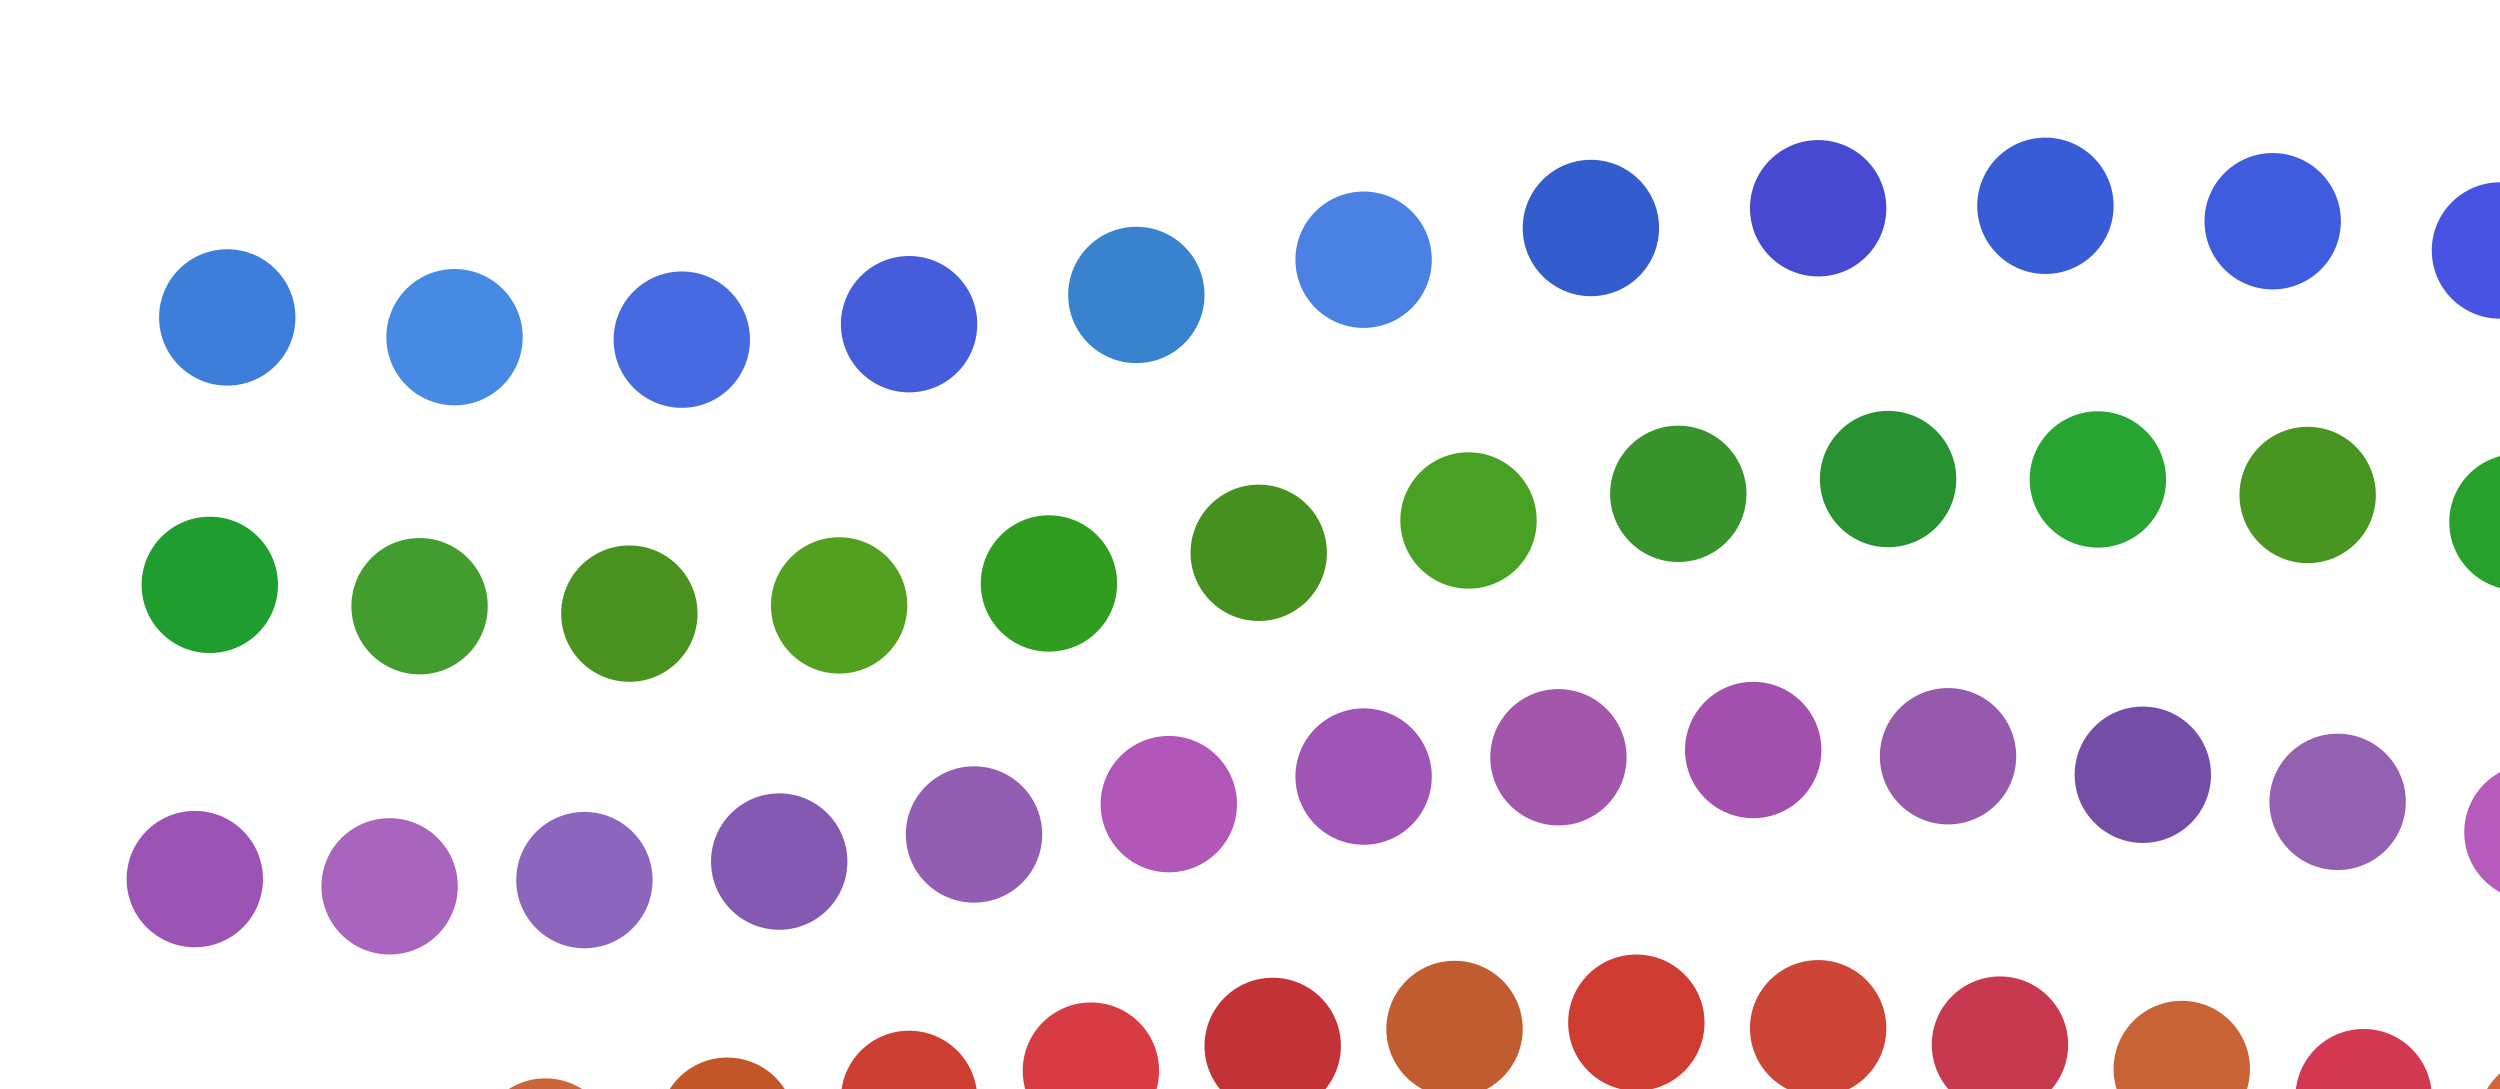
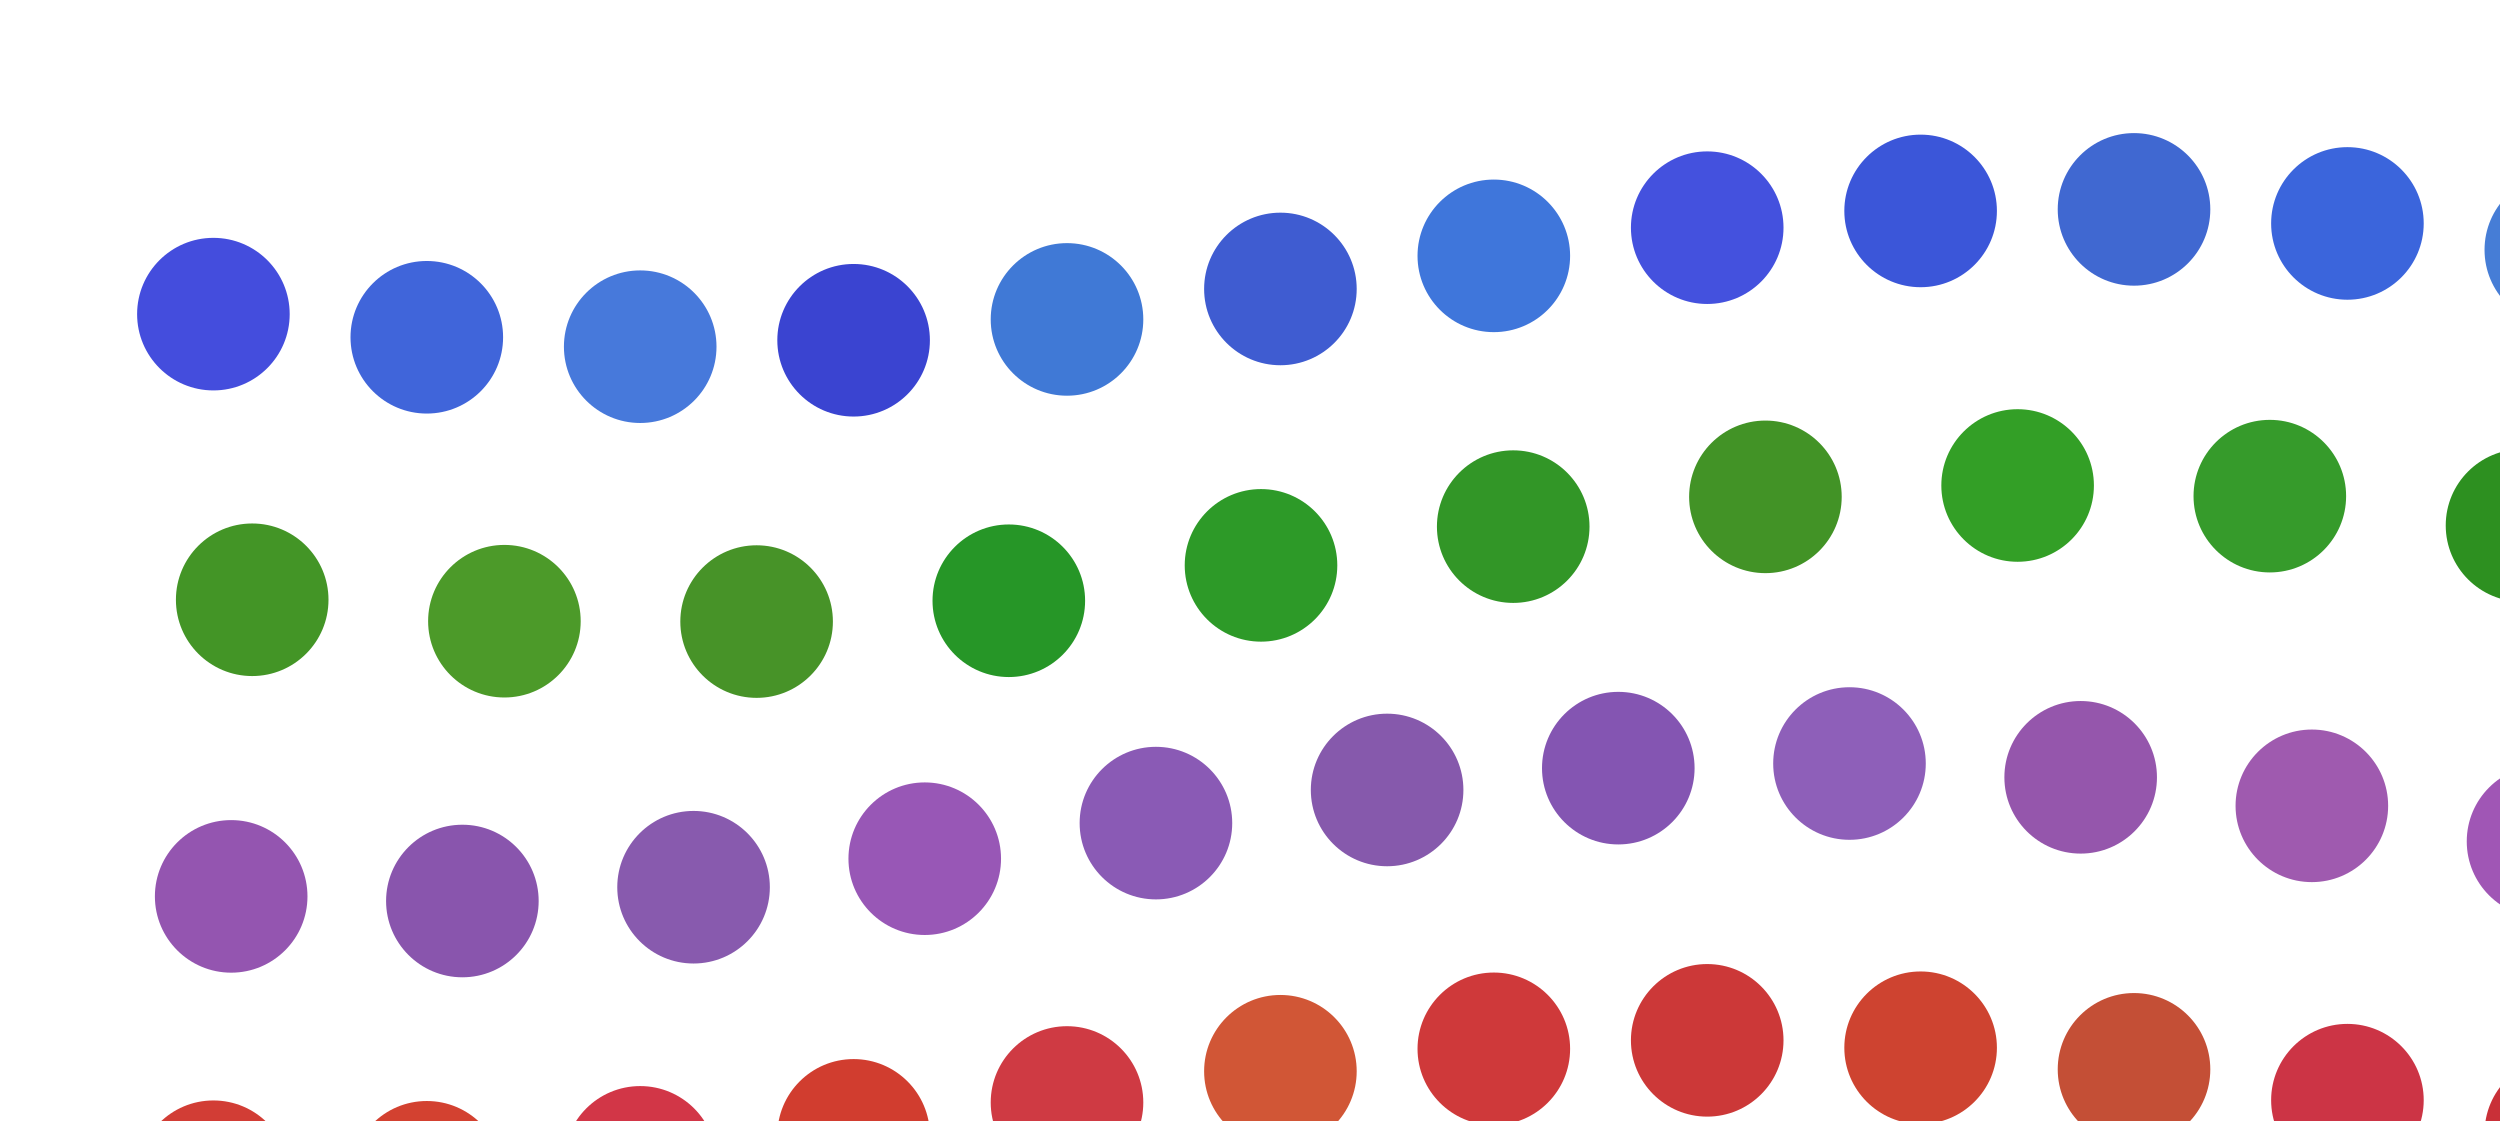
<svg xmlns="http://www.w3.org/2000/svg" baseProfile="full" height="100%" version="1.1" width="100%">
  <defs />
-   <circle cx="16.667" cy="23.279" fill="#3c7eda" r="5" />
-   <circle cx="33.333" cy="24.727" fill="#478ae4" r="5" />
-   <circle cx="50.0" cy="24.908" fill="#486ae0" r="5" />
-   <circle cx="66.667" cy="23.775" fill="#455cdb" r="5" />
-   <circle cx="83.333" cy="21.629" fill="#3983ce" r="5" />
-   <circle cx="100.0" cy="19.047" fill="#4b81e2" r="5" />
-   <circle cx="116.667" cy="16.721" fill="#335dcc" r="5" />
-   <circle cx="133.333" cy="15.273" fill="#474ad0" r="5" />
-   <circle cx="150.0" cy="15.092" fill="#375cd6" r="5" />
-   <circle cx="166.667" cy="16.225" fill="#3f5bde" r="5" />
-   <circle cx="183.333" cy="18.371" fill="#4753e2" r="5" />
-   <circle cx="15.385" cy="42.892" fill="#209d2f" r="5" />
-   <circle cx="30.769" cy="44.456" fill="#429d2e" r="5" />
-   <circle cx="46.154" cy="45" fill="#499220" r="5" />
-   <circle cx="61.538" cy="44.398" fill="#53a021" r="5" />
-   <circle cx="76.923" cy="42.789" fill="#309d21" r="5" />
-   <circle cx="92.308" cy="40.54" fill="#469020" r="5" />
-   <circle cx="107.692" cy="38.169" fill="#49a124" r="5" />
-   <circle cx="123.077" cy="36.216" fill="#39932c" r="5" />
-   <circle cx="138.462" cy="35.131" fill="#289232" r="5" />
-   <circle cx="153.846" cy="35.161" fill="#27a432" r="5" />
-   <circle cx="169.231" cy="36.299" fill="#489522" r="5" />
-   <circle cx="184.615" cy="38.286" fill="#27a12c" r="5" />
-   <circle cx="14.286" cy="64.467" fill="#9b54b4" r="5" />
-   <circle cx="28.571" cy="64.999" fill="#a965bd" r="5" />
-   <circle cx="42.857" cy="64.541" fill="#8c65bd" r="5" />
-   <circle cx="57.143" cy="63.184" fill="#8459b1" r="5" />
-   <circle cx="71.429" cy="61.196" fill="#935db4" r="5" />
-   <circle cx="85.714" cy="58.971" fill="#b157b9" r="5" />
-   <circle cx="100.0" cy="56.95" fill="#9e55b5" r="5" />
-   <circle cx="114.286" cy="55.533" fill="#a357aa" r="5" />
-   <circle cx="128.571" cy="55.001" fill="#a34fae" r="5" />
-   <circle cx="142.857" cy="55.459" fill="#965aad" r="5" />
-   <circle cx="157.143" cy="56.816" fill="#744da6" r="5" />
-   <circle cx="171.429" cy="58.804" fill="#9460b2" r="5" />
-   <circle cx="185.714" cy="61.029" fill="#b65bbe" r="5" />
-   <circle cx="13.333" cy="84.877" fill="#cf4a37" r="5" />
-   <circle cx="26.667" cy="84.904" fill="#ca5f31" r="5" />
-   <circle cx="40.0" cy="84.082" fill="#ca6639" r="5" />
-   <circle cx="53.333" cy="82.555" fill="#c25627" r="5" />
-   <circle cx="66.667" cy="80.586" fill="#cd3f33" r="5" />
-   <circle cx="80.0" cy="78.516" fill="#d73b44" r="5" />
-   <circle cx="93.333" cy="76.702" fill="#c13337" r="5" />
-   <circle cx="106.667" cy="75.459" fill="#c15b30" r="5" />
-   <circle cx="120.0" cy="75" fill="#ce3c32" r="5" />
-   <circle cx="133.333" cy="75.407" fill="#cc4536" r="5" />
-   <circle cx="146.667" cy="76.607" fill="#c7394f" r="5" />
-   <circle cx="160.0" cy="78.394" fill="#c76334" r="5" />
-   <circle cx="173.333" cy="80.459" fill="#d33852" r="5" />
-   <circle cx="186.667" cy="82.444" fill="#d2673b" r="5" />
+   <circle cx="30.769" cy="45.294" fill="#444ddd" r="11" />
+   <circle cx="61.538" cy="48.63" fill="#4065da" r="11" />
+   <circle cx="92.308" cy="49.989" fill="#4779db" r="11" />
+   <circle cx="123.077" cy="49.06" fill="#3a44d1" r="11" />
+   <circle cx="153.846" cy="46.055" fill="#4079d6" r="11" />
+   <circle cx="184.615" cy="41.663" fill="#3f5cd1" r="11" />
+   <circle cx="215.385" cy="36.89" fill="#3f76db" r="11" />
+   <circle cx="246.154" cy="32.829" fill="#4451de" r="11" />
+   <circle cx="276.923" cy="30.412" fill="#3b56d9" r="11" />
+   <circle cx="307.692" cy="30.19" fill="#4068d1" r="11" />
+   <circle cx="338.462" cy="32.216" fill="#3b65dc" r="11" />
+   <circle cx="369.231" cy="36.026" fill="#467dd6" r="11" />
+   <circle cx="36.364" cy="86.477" fill="#439526" r="11" />
+   <circle cx="72.727" cy="89.568" fill="#4c9a29" r="11" />
+   <circle cx="109.091" cy="89.621" fill="#479328" r="11" />
+   <circle cx="145.455" cy="86.62" fill="#269627" r="11" />
+   <circle cx="181.818" cy="81.517" fill="#2d9a28" r="11" />
+   <circle cx="218.182" cy="75.932" fill="#329627" r="11" />
+   <circle cx="254.545" cy="71.639" fill="#429326" r="11" />
+   <circle cx="290.909" cy="70" fill="#339f26" r="11" />
+   <circle cx="327.273" cy="71.537" fill="#369b2b" r="11" />
+   <circle cx="363.636" cy="75.76" fill="#2d9020" r="11" />
+   <circle cx="33.333" cy="129.245" fill="#9455b0" r="11" />
+   <circle cx="66.667" cy="129.912" fill="#8955ad" r="11" />
+   <circle cx="100.0" cy="127.924" fill="#885aae" r="11" />
+   <circle cx="133.333" cy="123.812" fill="#9857b6" r="11" />
+   <circle cx="166.667" cy="118.679" fill="#8a5ab5" r="11" />
+   <circle cx="200.0" cy="113.9" fill="#8659ac" r="11" />
+   <circle cx="233.333" cy="110.755" fill="#8455b2" r="11" />
+   <circle cx="266.667" cy="110.088" fill="#8e5fb9" r="11" />
+   <circle cx="300.0" cy="112.076" fill="#9556ac" r="11" />
+   <circle cx="333.333" cy="116.188" fill="#9f5aaf" r="11" />
+   <circle cx="366.667" cy="121.321" fill="#a056b5" r="11" />
+   <circle cx="30.769" cy="169.668" fill="#d23d35" r="11" />
+   <circle cx="61.538" cy="169.748" fill="#d34130" r="11" />
+   <circle cx="92.308" cy="167.595" fill="#d23647" r="11" />
+   <circle cx="123.077" cy="163.702" fill="#d13d2f" r="11" />
+   <circle cx="153.846" cy="158.961" fill="#cf3a43" r="11" />
+   <circle cx="184.615" cy="154.458" fill="#d15636" r="11" />
+   <circle cx="215.385" cy="151.225" fill="#cf393a" r="11" />
+   <circle cx="246.154" cy="150.001" fill="#cc3838" r="11" />
+   <circle cx="276.923" cy="151.069" fill="#ce4330" r="11" />
+   <circle cx="307.692" cy="154.182" fill="#c44f36" r="11" />
+   <circle cx="338.462" cy="158.629" fill="#cc3445" r="11" />
+   <circle cx="369.231" cy="163.389" fill="#c93038" r="11" />
</svg>
